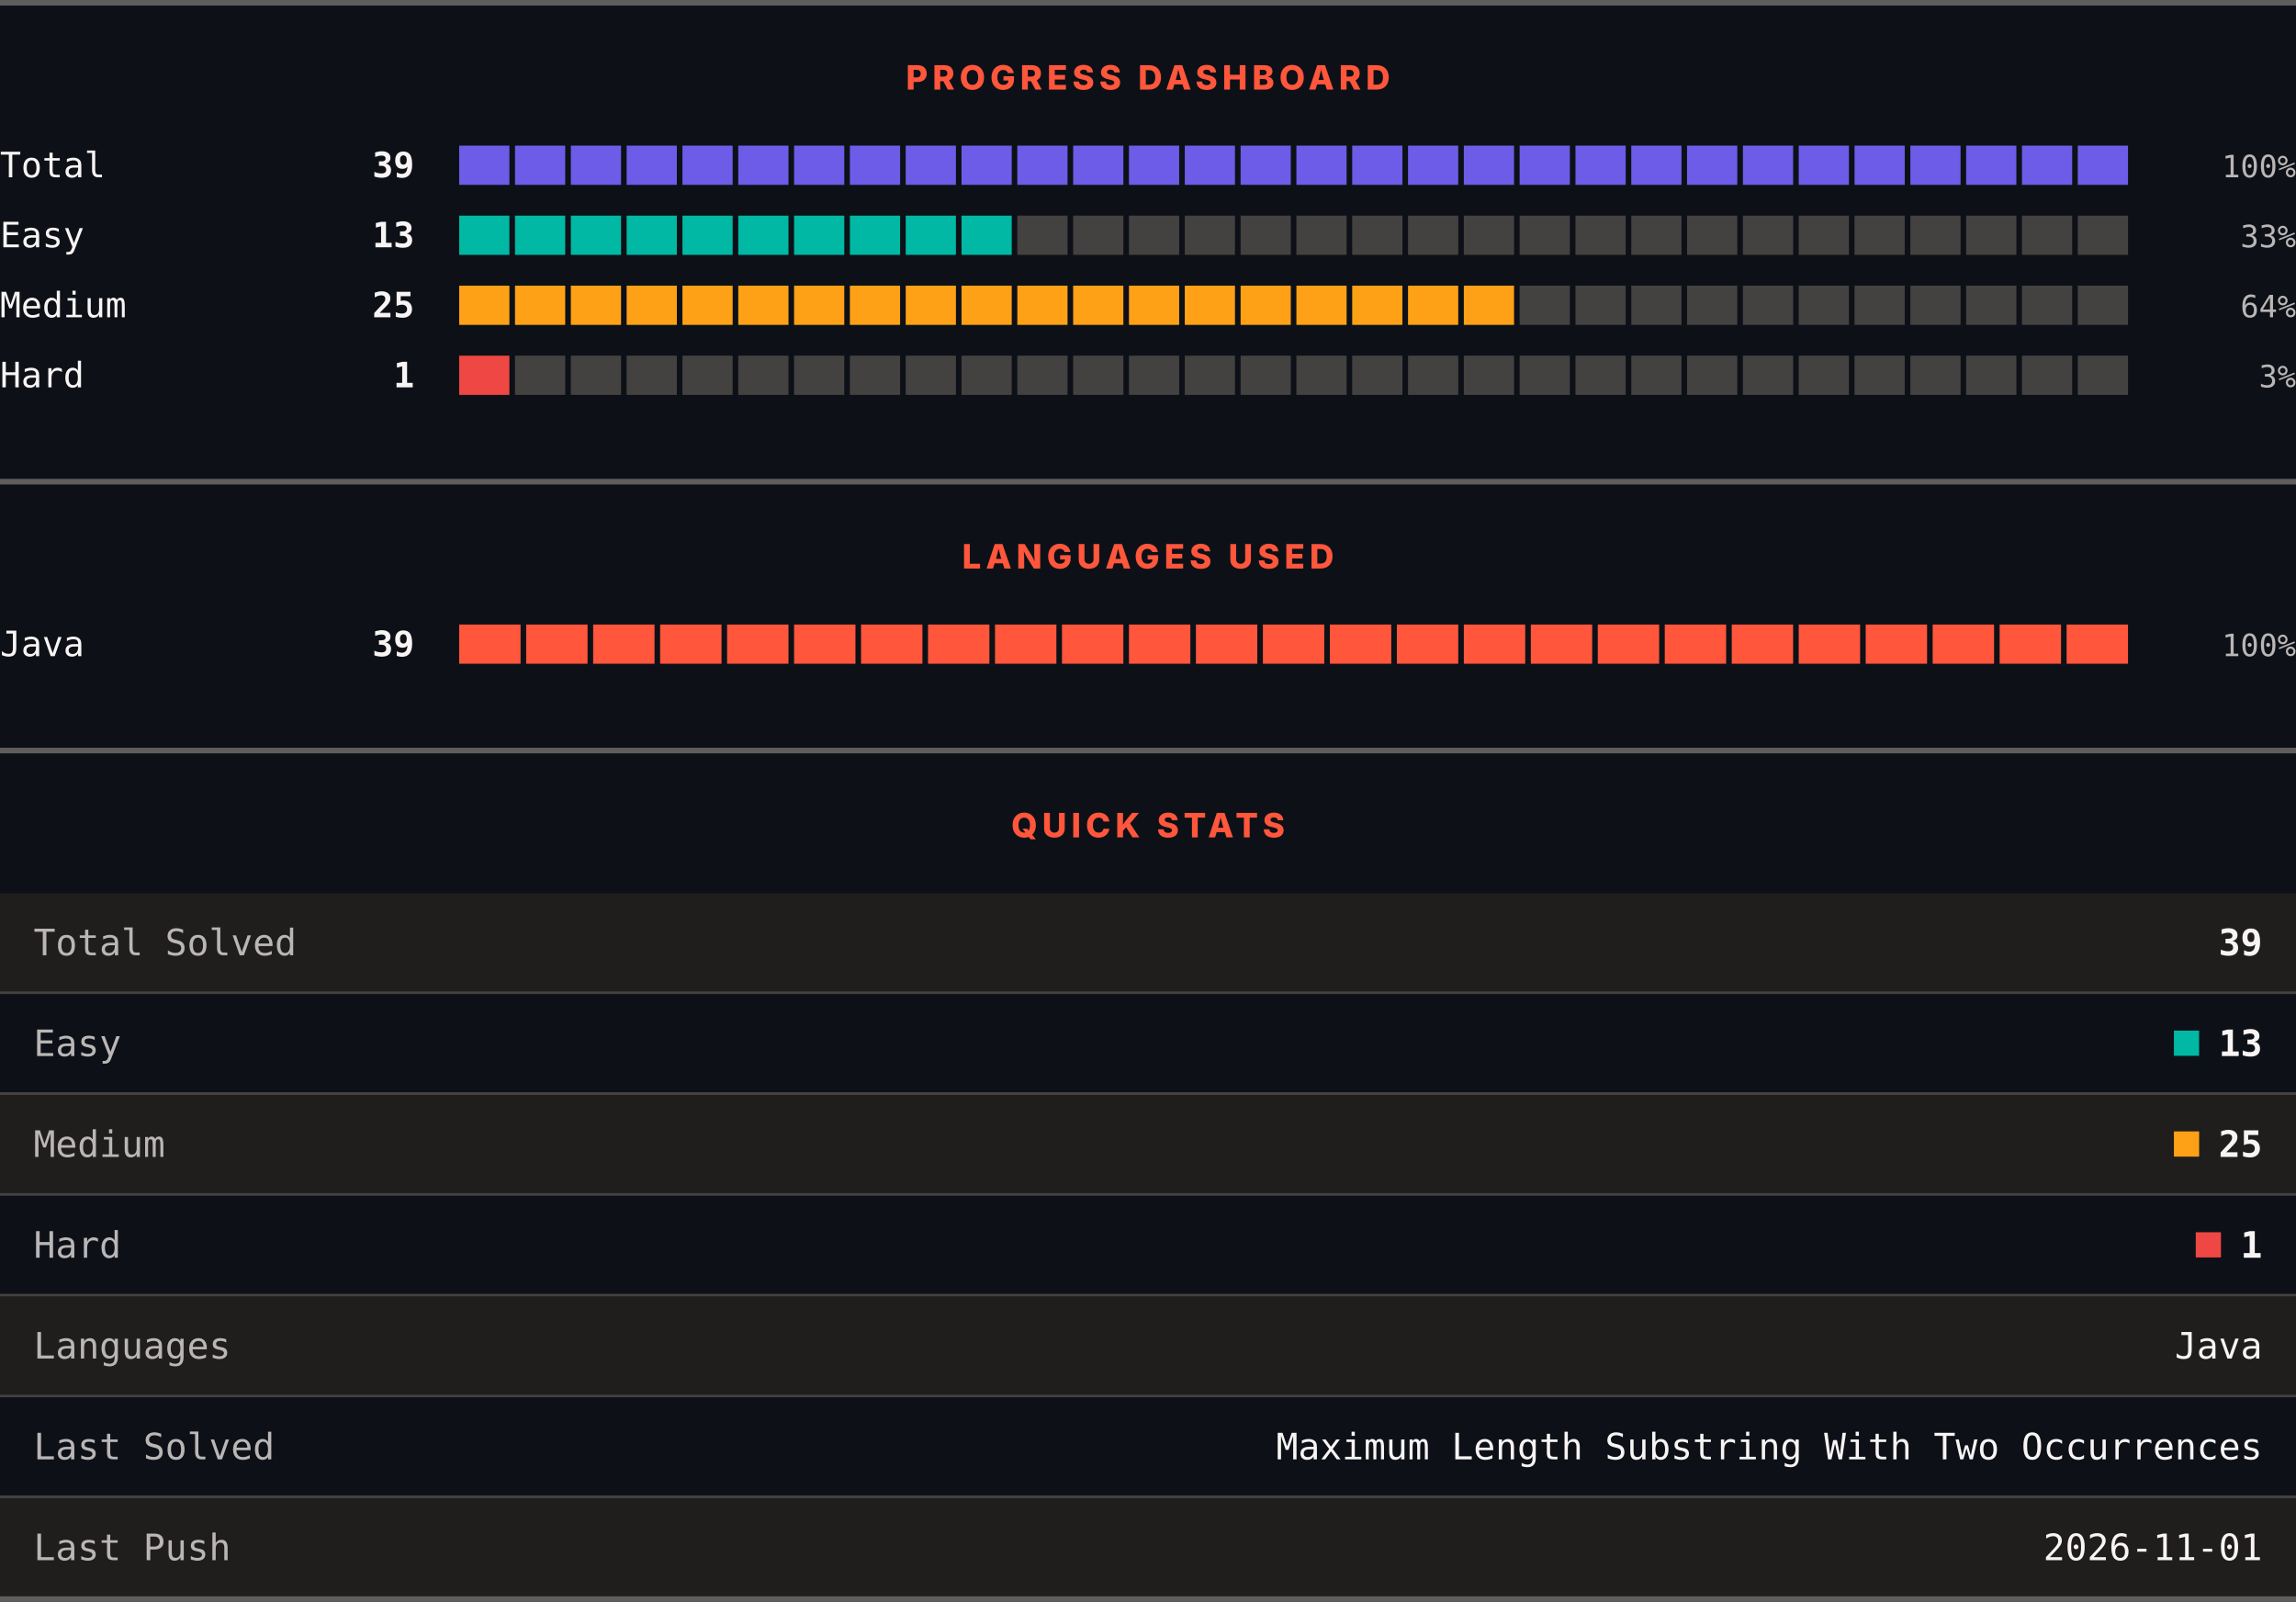
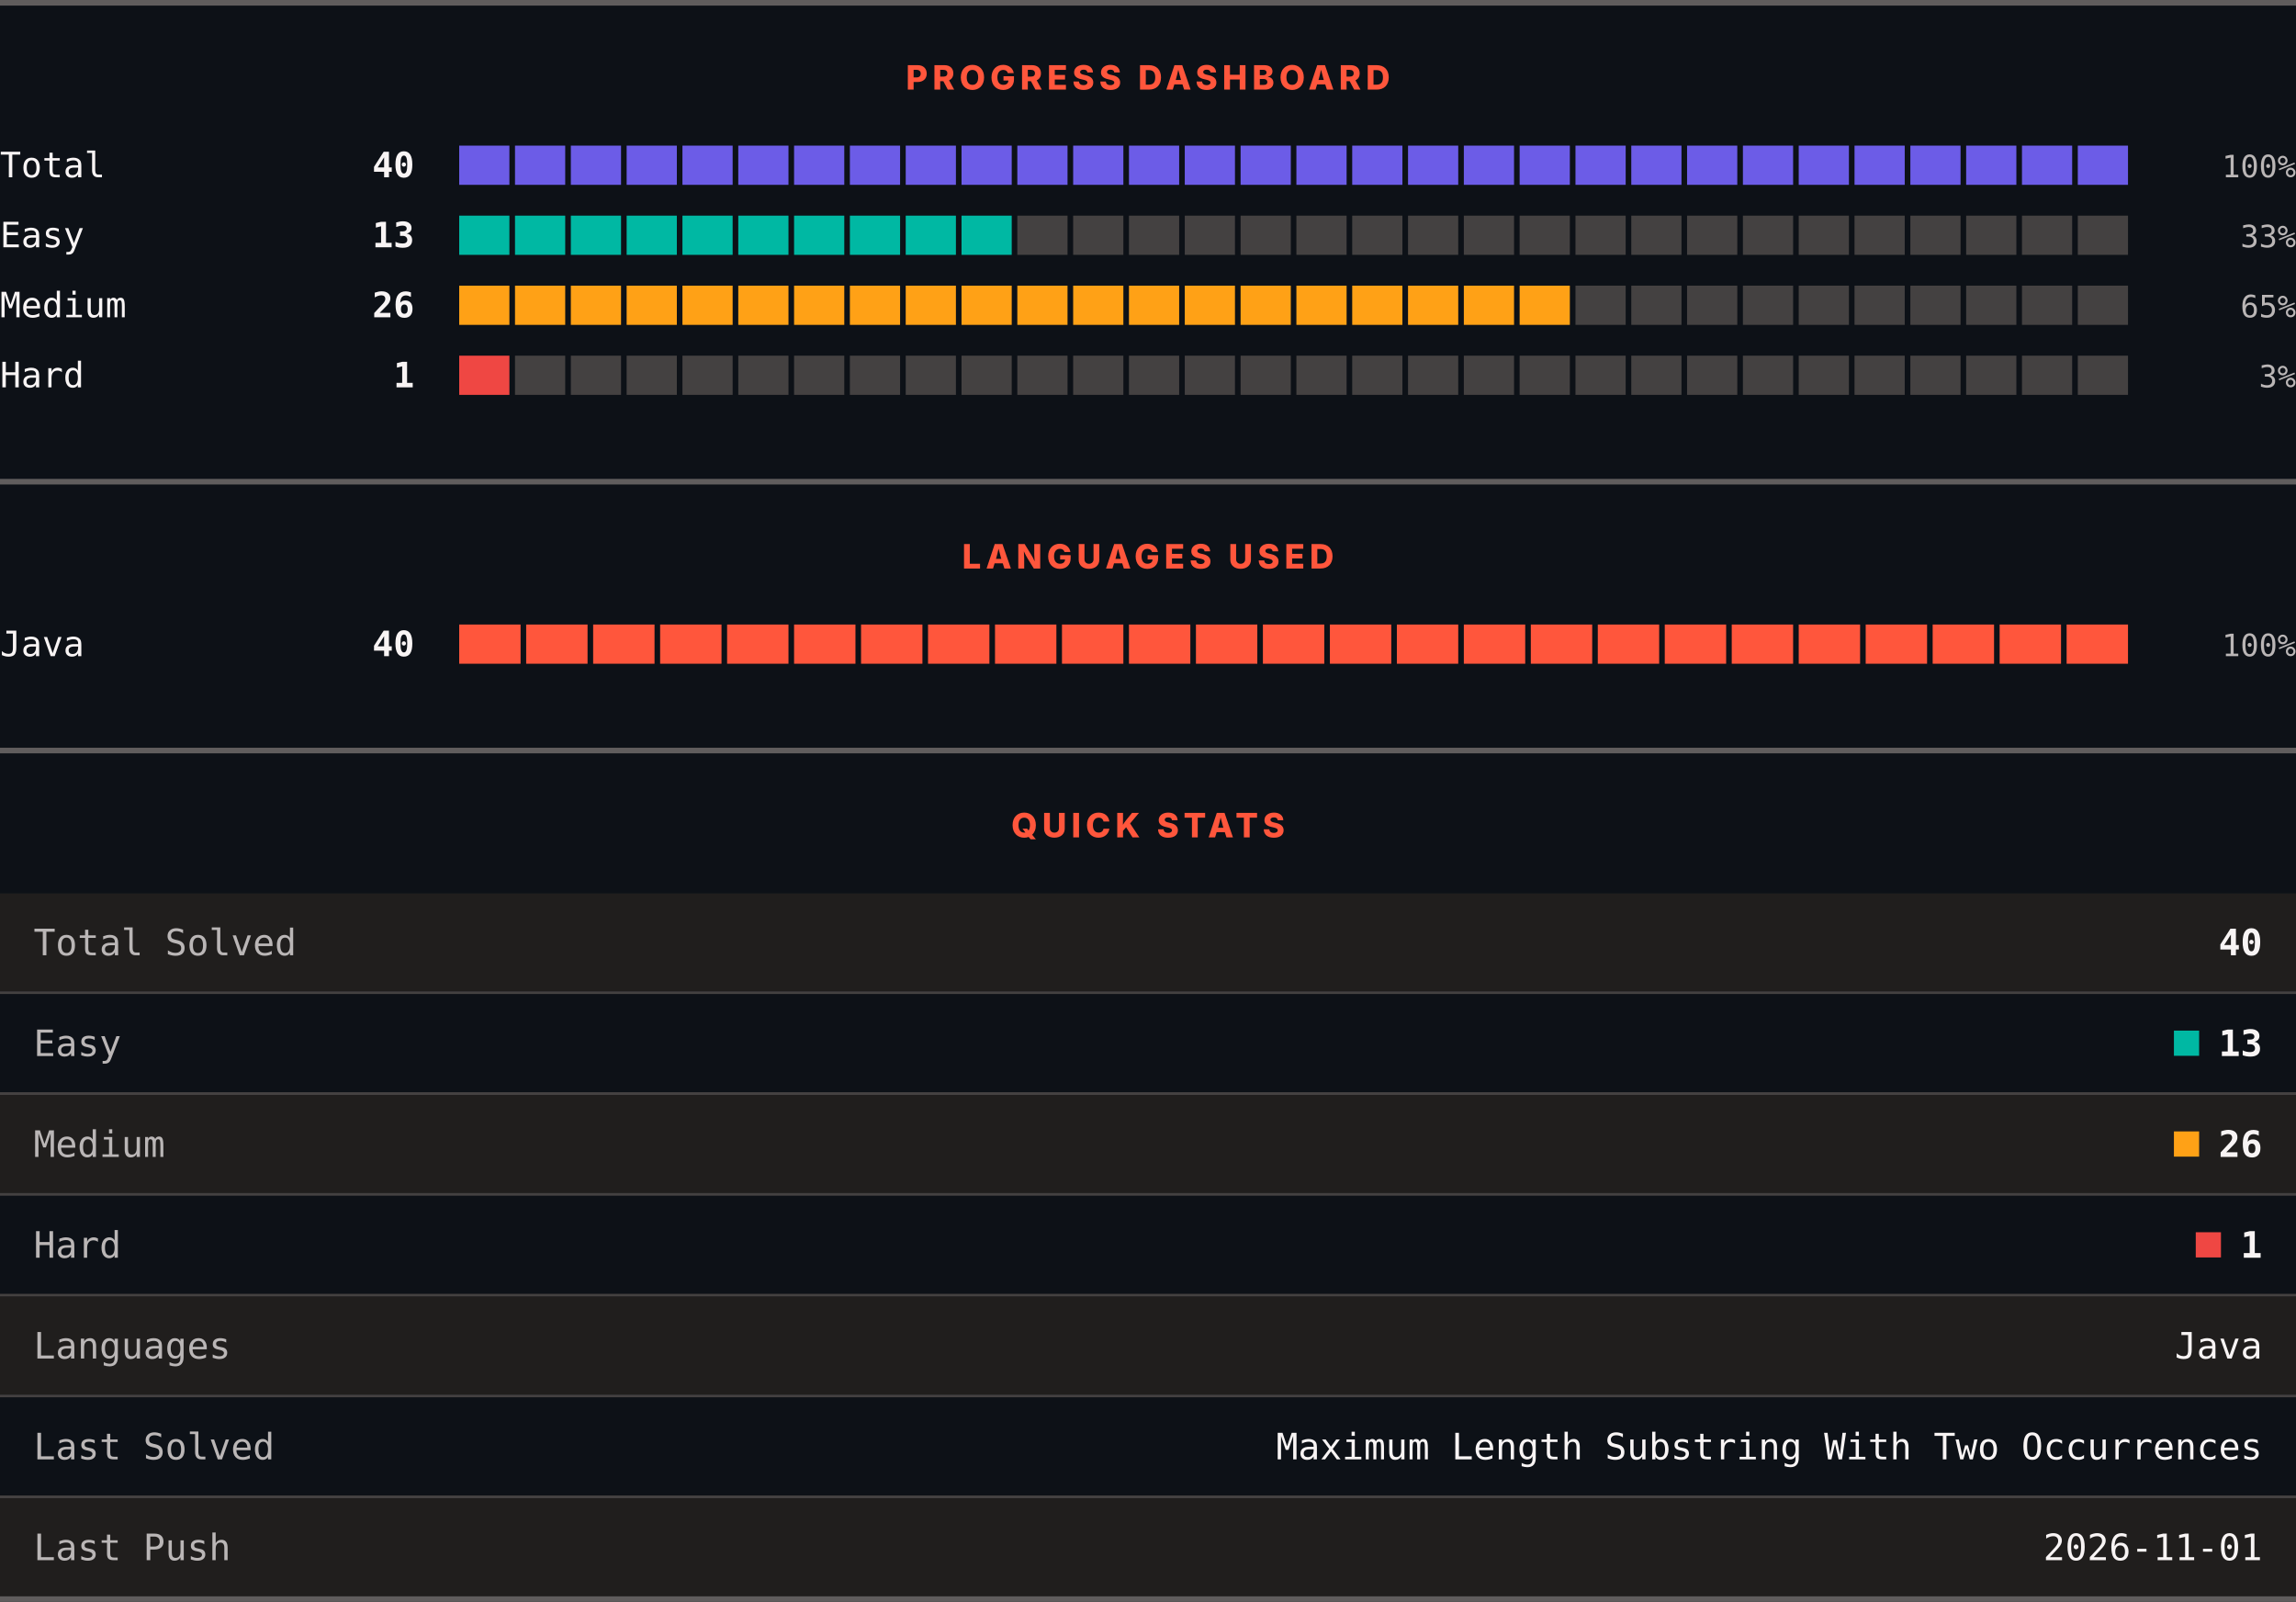
<svg xmlns="http://www.w3.org/2000/svg" width="820" height="572" viewBox="0 0 820 572" role="img" aria-label="LeetCode progress, languages and quick stats">
  <rect width="820" height="572" fill="#0d1117" />
  <rect x="0" y="0" width="820" height="2" fill="#605d5d" />
  <text x="410" y="32" text-anchor="middle" font-family="Archivo, system-ui, -apple-system, Segoe UI, sans-serif" font-size="12" font-weight="800" letter-spacing="1.68" fill="#ff563c">PROGRESS DASHBOARD</text>
  <text x="0" y="63.3" font-family="ui-monospace, SFMono-Regular, Menlo, Consolas, monospace" font-size="12.5" fill="#f8f4f4">Total</text>
-   <text x="148" y="63.3" text-anchor="end" font-family="ui-monospace, SFMono-Regular, Menlo, Consolas, monospace" font-size="12.5" font-weight="700" fill="#f8f4f4">39</text>
+   <text x="148" y="63.3" text-anchor="end" font-family="ui-monospace, SFMono-Regular, Menlo, Consolas, monospace" font-size="12.5" font-weight="700" fill="#f8f4f4">40</text>
  <rect x="164.00" y="52" width="17.93" height="14" fill="#6c5ce7" />
  <rect x="183.93" y="52" width="17.93" height="14" fill="#6c5ce7" />
  <rect x="203.87" y="52" width="17.93" height="14" fill="#6c5ce7" />
  <rect x="223.80" y="52" width="17.93" height="14" fill="#6c5ce7" />
  <rect x="243.73" y="52" width="17.93" height="14" fill="#6c5ce7" />
  <rect x="263.67" y="52" width="17.93" height="14" fill="#6c5ce7" />
  <rect x="283.60" y="52" width="17.93" height="14" fill="#6c5ce7" />
  <rect x="303.53" y="52" width="17.93" height="14" fill="#6c5ce7" />
  <rect x="323.47" y="52" width="17.93" height="14" fill="#6c5ce7" />
  <rect x="343.40" y="52" width="17.93" height="14" fill="#6c5ce7" />
  <rect x="363.33" y="52" width="17.93" height="14" fill="#6c5ce7" />
  <rect x="383.27" y="52" width="17.93" height="14" fill="#6c5ce7" />
  <rect x="403.20" y="52" width="17.93" height="14" fill="#6c5ce7" />
  <rect x="423.13" y="52" width="17.93" height="14" fill="#6c5ce7" />
  <rect x="443.07" y="52" width="17.93" height="14" fill="#6c5ce7" />
  <rect x="463.00" y="52" width="17.93" height="14" fill="#6c5ce7" />
  <rect x="482.93" y="52" width="17.93" height="14" fill="#6c5ce7" />
  <rect x="502.87" y="52" width="17.93" height="14" fill="#6c5ce7" />
  <rect x="522.80" y="52" width="17.93" height="14" fill="#6c5ce7" />
  <rect x="542.73" y="52" width="17.93" height="14" fill="#6c5ce7" />
  <rect x="562.67" y="52" width="17.93" height="14" fill="#6c5ce7" />
  <rect x="582.60" y="52" width="17.93" height="14" fill="#6c5ce7" />
  <rect x="602.53" y="52" width="17.93" height="14" fill="#6c5ce7" />
  <rect x="622.47" y="52" width="17.93" height="14" fill="#6c5ce7" />
  <rect x="642.40" y="52" width="17.93" height="14" fill="#6c5ce7" />
  <rect x="662.33" y="52" width="17.93" height="14" fill="#6c5ce7" />
  <rect x="682.27" y="52" width="17.93" height="14" fill="#6c5ce7" />
  <rect x="702.20" y="52" width="17.93" height="14" fill="#6c5ce7" />
  <rect x="722.13" y="52" width="17.93" height="14" fill="#6c5ce7" />
  <rect x="742.07" y="52" width="17.93" height="14" fill="#6c5ce7" />
  <text x="820" y="63.3" text-anchor="end" font-family="ui-monospace, SFMono-Regular, Menlo, Consolas, monospace" font-size="11" fill="#bab6b6">100%</text>
  <text x="0" y="88.3" font-family="ui-monospace, SFMono-Regular, Menlo, Consolas, monospace" font-size="12.5" fill="#f8f4f4">Easy</text>
  <text x="148" y="88.3" text-anchor="end" font-family="ui-monospace, SFMono-Regular, Menlo, Consolas, monospace" font-size="12.5" font-weight="700" fill="#f8f4f4">13</text>
  <rect x="164.00" y="77" width="17.93" height="14" fill="#00b8a3" />
  <rect x="183.93" y="77" width="17.93" height="14" fill="#00b8a3" />
  <rect x="203.87" y="77" width="17.93" height="14" fill="#00b8a3" />
  <rect x="223.80" y="77" width="17.93" height="14" fill="#00b8a3" />
  <rect x="243.73" y="77" width="17.93" height="14" fill="#00b8a3" />
  <rect x="263.67" y="77" width="17.93" height="14" fill="#00b8a3" />
  <rect x="283.60" y="77" width="17.93" height="14" fill="#00b8a3" />
  <rect x="303.53" y="77" width="17.93" height="14" fill="#00b8a3" />
  <rect x="323.47" y="77" width="17.93" height="14" fill="#00b8a3" />
  <rect x="343.40" y="77" width="17.93" height="14" fill="#00b8a3" />
  <rect x="363.33" y="77" width="17.93" height="14" fill="#444141" />
  <rect x="383.27" y="77" width="17.93" height="14" fill="#444141" />
  <rect x="403.20" y="77" width="17.93" height="14" fill="#444141" />
  <rect x="423.13" y="77" width="17.93" height="14" fill="#444141" />
  <rect x="443.07" y="77" width="17.93" height="14" fill="#444141" />
  <rect x="463.00" y="77" width="17.93" height="14" fill="#444141" />
  <rect x="482.93" y="77" width="17.93" height="14" fill="#444141" />
  <rect x="502.87" y="77" width="17.93" height="14" fill="#444141" />
  <rect x="522.80" y="77" width="17.93" height="14" fill="#444141" />
  <rect x="542.73" y="77" width="17.93" height="14" fill="#444141" />
  <rect x="562.67" y="77" width="17.93" height="14" fill="#444141" />
  <rect x="582.60" y="77" width="17.93" height="14" fill="#444141" />
  <rect x="602.53" y="77" width="17.93" height="14" fill="#444141" />
  <rect x="622.47" y="77" width="17.93" height="14" fill="#444141" />
  <rect x="642.40" y="77" width="17.93" height="14" fill="#444141" />
  <rect x="662.33" y="77" width="17.93" height="14" fill="#444141" />
  <rect x="682.27" y="77" width="17.93" height="14" fill="#444141" />
  <rect x="702.20" y="77" width="17.93" height="14" fill="#444141" />
  <rect x="722.13" y="77" width="17.93" height="14" fill="#444141" />
  <rect x="742.07" y="77" width="17.93" height="14" fill="#444141" />
  <text x="820" y="88.3" text-anchor="end" font-family="ui-monospace, SFMono-Regular, Menlo, Consolas, monospace" font-size="11" fill="#bab6b6">33%</text>
  <text x="0" y="113.3" font-family="ui-monospace, SFMono-Regular, Menlo, Consolas, monospace" font-size="12.5" fill="#f8f4f4">Medium</text>
-   <text x="148" y="113.3" text-anchor="end" font-family="ui-monospace, SFMono-Regular, Menlo, Consolas, monospace" font-size="12.5" font-weight="700" fill="#f8f4f4">25</text>
+   <text x="148" y="113.3" text-anchor="end" font-family="ui-monospace, SFMono-Regular, Menlo, Consolas, monospace" font-size="12.5" font-weight="700" fill="#f8f4f4">26</text>
  <rect x="164.00" y="102" width="17.93" height="14" fill="#ffa116" />
  <rect x="183.93" y="102" width="17.93" height="14" fill="#ffa116" />
  <rect x="203.87" y="102" width="17.93" height="14" fill="#ffa116" />
  <rect x="223.80" y="102" width="17.93" height="14" fill="#ffa116" />
  <rect x="243.73" y="102" width="17.93" height="14" fill="#ffa116" />
  <rect x="263.67" y="102" width="17.93" height="14" fill="#ffa116" />
  <rect x="283.60" y="102" width="17.93" height="14" fill="#ffa116" />
  <rect x="303.53" y="102" width="17.93" height="14" fill="#ffa116" />
  <rect x="323.47" y="102" width="17.93" height="14" fill="#ffa116" />
  <rect x="343.40" y="102" width="17.93" height="14" fill="#ffa116" />
  <rect x="363.33" y="102" width="17.93" height="14" fill="#ffa116" />
  <rect x="383.27" y="102" width="17.93" height="14" fill="#ffa116" />
  <rect x="403.20" y="102" width="17.93" height="14" fill="#ffa116" />
  <rect x="423.13" y="102" width="17.93" height="14" fill="#ffa116" />
  <rect x="443.07" y="102" width="17.93" height="14" fill="#ffa116" />
  <rect x="463.00" y="102" width="17.93" height="14" fill="#ffa116" />
  <rect x="482.93" y="102" width="17.93" height="14" fill="#ffa116" />
  <rect x="502.87" y="102" width="17.93" height="14" fill="#ffa116" />
  <rect x="522.80" y="102" width="17.93" height="14" fill="#ffa116" />
-   <rect x="542.73" y="102" width="17.93" height="14" fill="#444141" />
+   <rect x="542.73" y="102" width="17.93" height="14" fill="#ffa116" />
  <rect x="562.67" y="102" width="17.93" height="14" fill="#444141" />
  <rect x="582.60" y="102" width="17.93" height="14" fill="#444141" />
  <rect x="602.53" y="102" width="17.93" height="14" fill="#444141" />
  <rect x="622.47" y="102" width="17.93" height="14" fill="#444141" />
  <rect x="642.40" y="102" width="17.93" height="14" fill="#444141" />
  <rect x="662.33" y="102" width="17.93" height="14" fill="#444141" />
  <rect x="682.27" y="102" width="17.93" height="14" fill="#444141" />
  <rect x="702.20" y="102" width="17.93" height="14" fill="#444141" />
  <rect x="722.13" y="102" width="17.93" height="14" fill="#444141" />
  <rect x="742.07" y="102" width="17.93" height="14" fill="#444141" />
-   <text x="820" y="113.3" text-anchor="end" font-family="ui-monospace, SFMono-Regular, Menlo, Consolas, monospace" font-size="11" fill="#bab6b6">64%</text>
+   <text x="820" y="113.3" text-anchor="end" font-family="ui-monospace, SFMono-Regular, Menlo, Consolas, monospace" font-size="11" fill="#bab6b6">65%</text>
  <text x="0" y="138.3" font-family="ui-monospace, SFMono-Regular, Menlo, Consolas, monospace" font-size="12.5" fill="#f8f4f4">Hard</text>
  <text x="148" y="138.3" text-anchor="end" font-family="ui-monospace, SFMono-Regular, Menlo, Consolas, monospace" font-size="12.5" font-weight="700" fill="#f8f4f4">1</text>
  <rect x="164.00" y="127" width="17.93" height="14" fill="#ef4743" />
  <rect x="183.93" y="127" width="17.93" height="14" fill="#444141" />
  <rect x="203.87" y="127" width="17.93" height="14" fill="#444141" />
  <rect x="223.80" y="127" width="17.93" height="14" fill="#444141" />
  <rect x="243.73" y="127" width="17.93" height="14" fill="#444141" />
  <rect x="263.67" y="127" width="17.93" height="14" fill="#444141" />
  <rect x="283.60" y="127" width="17.93" height="14" fill="#444141" />
  <rect x="303.53" y="127" width="17.93" height="14" fill="#444141" />
  <rect x="323.47" y="127" width="17.93" height="14" fill="#444141" />
  <rect x="343.40" y="127" width="17.93" height="14" fill="#444141" />
  <rect x="363.33" y="127" width="17.93" height="14" fill="#444141" />
  <rect x="383.27" y="127" width="17.93" height="14" fill="#444141" />
  <rect x="403.20" y="127" width="17.93" height="14" fill="#444141" />
  <rect x="423.13" y="127" width="17.93" height="14" fill="#444141" />
  <rect x="443.07" y="127" width="17.93" height="14" fill="#444141" />
  <rect x="463.00" y="127" width="17.93" height="14" fill="#444141" />
  <rect x="482.93" y="127" width="17.93" height="14" fill="#444141" />
  <rect x="502.87" y="127" width="17.93" height="14" fill="#444141" />
  <rect x="522.80" y="127" width="17.93" height="14" fill="#444141" />
  <rect x="542.73" y="127" width="17.93" height="14" fill="#444141" />
  <rect x="562.67" y="127" width="17.93" height="14" fill="#444141" />
  <rect x="582.60" y="127" width="17.93" height="14" fill="#444141" />
  <rect x="602.53" y="127" width="17.93" height="14" fill="#444141" />
  <rect x="622.47" y="127" width="17.93" height="14" fill="#444141" />
  <rect x="642.40" y="127" width="17.93" height="14" fill="#444141" />
  <rect x="662.33" y="127" width="17.93" height="14" fill="#444141" />
  <rect x="682.27" y="127" width="17.93" height="14" fill="#444141" />
  <rect x="702.20" y="127" width="17.93" height="14" fill="#444141" />
  <rect x="722.13" y="127" width="17.93" height="14" fill="#444141" />
  <rect x="742.07" y="127" width="17.93" height="14" fill="#444141" />
  <text x="820" y="138.3" text-anchor="end" font-family="ui-monospace, SFMono-Regular, Menlo, Consolas, monospace" font-size="11" fill="#bab6b6">3%</text>
  <rect x="0" y="171" width="820" height="2" fill="#605d5d" />
  <text x="410" y="203" text-anchor="middle" font-family="Archivo, system-ui, -apple-system, Segoe UI, sans-serif" font-size="12" font-weight="800" letter-spacing="1.68" fill="#ff563c">LANGUAGES USED</text>
  <text x="0" y="234.3" font-family="ui-monospace, SFMono-Regular, Menlo, Consolas, monospace" font-size="12.5" fill="#f8f4f4">Java</text>
-   <text x="148" y="234.3" text-anchor="end" font-family="ui-monospace, SFMono-Regular, Menlo, Consolas, monospace" font-size="12.5" font-weight="700" fill="#f8f4f4">39</text>
+   <text x="148" y="234.3" text-anchor="end" font-family="ui-monospace, SFMono-Regular, Menlo, Consolas, monospace" font-size="12.5" font-weight="700" fill="#f8f4f4">40</text>
  <rect x="164.00" y="223" width="21.92" height="14" fill="#ff563c" />
  <rect x="187.92" y="223" width="21.92" height="14" fill="#ff563c" />
  <rect x="211.84" y="223" width="21.92" height="14" fill="#ff563c" />
  <rect x="235.76" y="223" width="21.92" height="14" fill="#ff563c" />
  <rect x="259.68" y="223" width="21.92" height="14" fill="#ff563c" />
  <rect x="283.60" y="223" width="21.92" height="14" fill="#ff563c" />
  <rect x="307.52" y="223" width="21.92" height="14" fill="#ff563c" />
  <rect x="331.44" y="223" width="21.92" height="14" fill="#ff563c" />
  <rect x="355.36" y="223" width="21.92" height="14" fill="#ff563c" />
  <rect x="379.28" y="223" width="21.92" height="14" fill="#ff563c" />
  <rect x="403.20" y="223" width="21.92" height="14" fill="#ff563c" />
  <rect x="427.12" y="223" width="21.92" height="14" fill="#ff563c" />
  <rect x="451.04" y="223" width="21.92" height="14" fill="#ff563c" />
  <rect x="474.96" y="223" width="21.92" height="14" fill="#ff563c" />
  <rect x="498.88" y="223" width="21.92" height="14" fill="#ff563c" />
  <rect x="522.80" y="223" width="21.92" height="14" fill="#ff563c" />
  <rect x="546.72" y="223" width="21.92" height="14" fill="#ff563c" />
  <rect x="570.64" y="223" width="21.92" height="14" fill="#ff563c" />
  <rect x="594.56" y="223" width="21.92" height="14" fill="#ff563c" />
  <rect x="618.48" y="223" width="21.92" height="14" fill="#ff563c" />
  <rect x="642.40" y="223" width="21.92" height="14" fill="#ff563c" />
  <rect x="666.32" y="223" width="21.92" height="14" fill="#ff563c" />
  <rect x="690.24" y="223" width="21.92" height="14" fill="#ff563c" />
  <rect x="714.16" y="223" width="21.92" height="14" fill="#ff563c" />
  <rect x="738.08" y="223" width="21.92" height="14" fill="#ff563c" />
  <text x="820" y="234.3" text-anchor="end" font-family="ui-monospace, SFMono-Regular, Menlo, Consolas, monospace" font-size="11" fill="#bab6b6">100%</text>
  <rect x="0" y="267" width="820" height="2" fill="#605d5d" />
  <text x="410" y="299" text-anchor="middle" font-family="Archivo, system-ui, -apple-system, Segoe UI, sans-serif" font-size="12" font-weight="800" letter-spacing="1.68" fill="#ff563c">QUICK STATS</text>
  <rect x="0" y="319" width="820" height="35" fill="#201e1d" />
  <text x="12" y="341.1" font-family="ui-monospace, SFMono-Regular, Menlo, Consolas, monospace" font-size="13" fill="#bab6b6">Total Solved</text>
-   <text x="808" y="341.1" text-anchor="end" font-family="ui-monospace, SFMono-Regular, Menlo, Consolas, monospace" font-size="13" font-weight="700" fill="#f8f4f4">39</text>
+   <text x="808" y="341.1" text-anchor="end" font-family="ui-monospace, SFMono-Regular, Menlo, Consolas, monospace" font-size="13" font-weight="700" fill="#f8f4f4">40</text>
  <rect x="0" y="354" width="820" height="1" fill="#444141" />
  <rect x="0" y="355" width="820" height="35" fill="#0d1117" />
  <text x="12" y="377.1" font-family="ui-monospace, SFMono-Regular, Menlo, Consolas, monospace" font-size="13" fill="#bab6b6">Easy</text>
  <rect x="776.4" y="368" width="9" height="9" fill="#00b8a3" />
  <text x="808" y="377.1" text-anchor="end" font-family="ui-monospace, SFMono-Regular, Menlo, Consolas, monospace" font-size="13" font-weight="700" fill="#f8f4f4">13</text>
  <rect x="0" y="390" width="820" height="1" fill="#444141" />
  <rect x="0" y="391" width="820" height="35" fill="#201e1d" />
  <text x="12" y="413.1" font-family="ui-monospace, SFMono-Regular, Menlo, Consolas, monospace" font-size="13" fill="#bab6b6">Medium</text>
  <rect x="776.4" y="404" width="9" height="9" fill="#ffa116" />
-   <text x="808" y="413.1" text-anchor="end" font-family="ui-monospace, SFMono-Regular, Menlo, Consolas, monospace" font-size="13" font-weight="700" fill="#f8f4f4">25</text>
+   <text x="808" y="413.1" text-anchor="end" font-family="ui-monospace, SFMono-Regular, Menlo, Consolas, monospace" font-size="13" font-weight="700" fill="#f8f4f4">26</text>
  <rect x="0" y="426" width="820" height="1" fill="#444141" />
  <rect x="0" y="427" width="820" height="35" fill="#0d1117" />
  <text x="12" y="449.1" font-family="ui-monospace, SFMono-Regular, Menlo, Consolas, monospace" font-size="13" fill="#bab6b6">Hard</text>
  <rect x="784.2" y="440" width="9" height="9" fill="#ef4743" />
  <text x="808" y="449.1" text-anchor="end" font-family="ui-monospace, SFMono-Regular, Menlo, Consolas, monospace" font-size="13" font-weight="700" fill="#f8f4f4">1</text>
  <rect x="0" y="462" width="820" height="1" fill="#444141" />
  <rect x="0" y="463" width="820" height="35" fill="#201e1d" />
  <text x="12" y="485.1" font-family="ui-monospace, SFMono-Regular, Menlo, Consolas, monospace" font-size="13" fill="#bab6b6">Languages</text>
  <text x="808" y="485.1" text-anchor="end" font-family="ui-monospace, SFMono-Regular, Menlo, Consolas, monospace" font-size="13" fill="#f8f4f4">Java</text>
  <rect x="0" y="498" width="820" height="1" fill="#444141" />
  <rect x="0" y="499" width="820" height="35" fill="#0d1117" />
  <text x="12" y="521.1" font-family="ui-monospace, SFMono-Regular, Menlo, Consolas, monospace" font-size="13" fill="#bab6b6">Last Solved</text>
  <text x="808" y="521.1" text-anchor="end" font-family="ui-monospace, SFMono-Regular, Menlo, Consolas, monospace" font-size="13" fill="#f8f4f4">Maximum Length Substring With Two Occurrences</text>
  <rect x="0" y="534" width="820" height="1" fill="#444141" />
  <rect x="0" y="535" width="820" height="35" fill="#201e1d" />
  <text x="12" y="557.1" font-family="ui-monospace, SFMono-Regular, Menlo, Consolas, monospace" font-size="13" fill="#bab6b6">Last Push</text>
  <text x="808" y="557.1" text-anchor="end" font-family="ui-monospace, SFMono-Regular, Menlo, Consolas, monospace" font-size="13" fill="#f8f4f4">2026-11-01</text>
  <rect x="0" y="570" width="820" height="2" fill="#605d5d" />
</svg>
